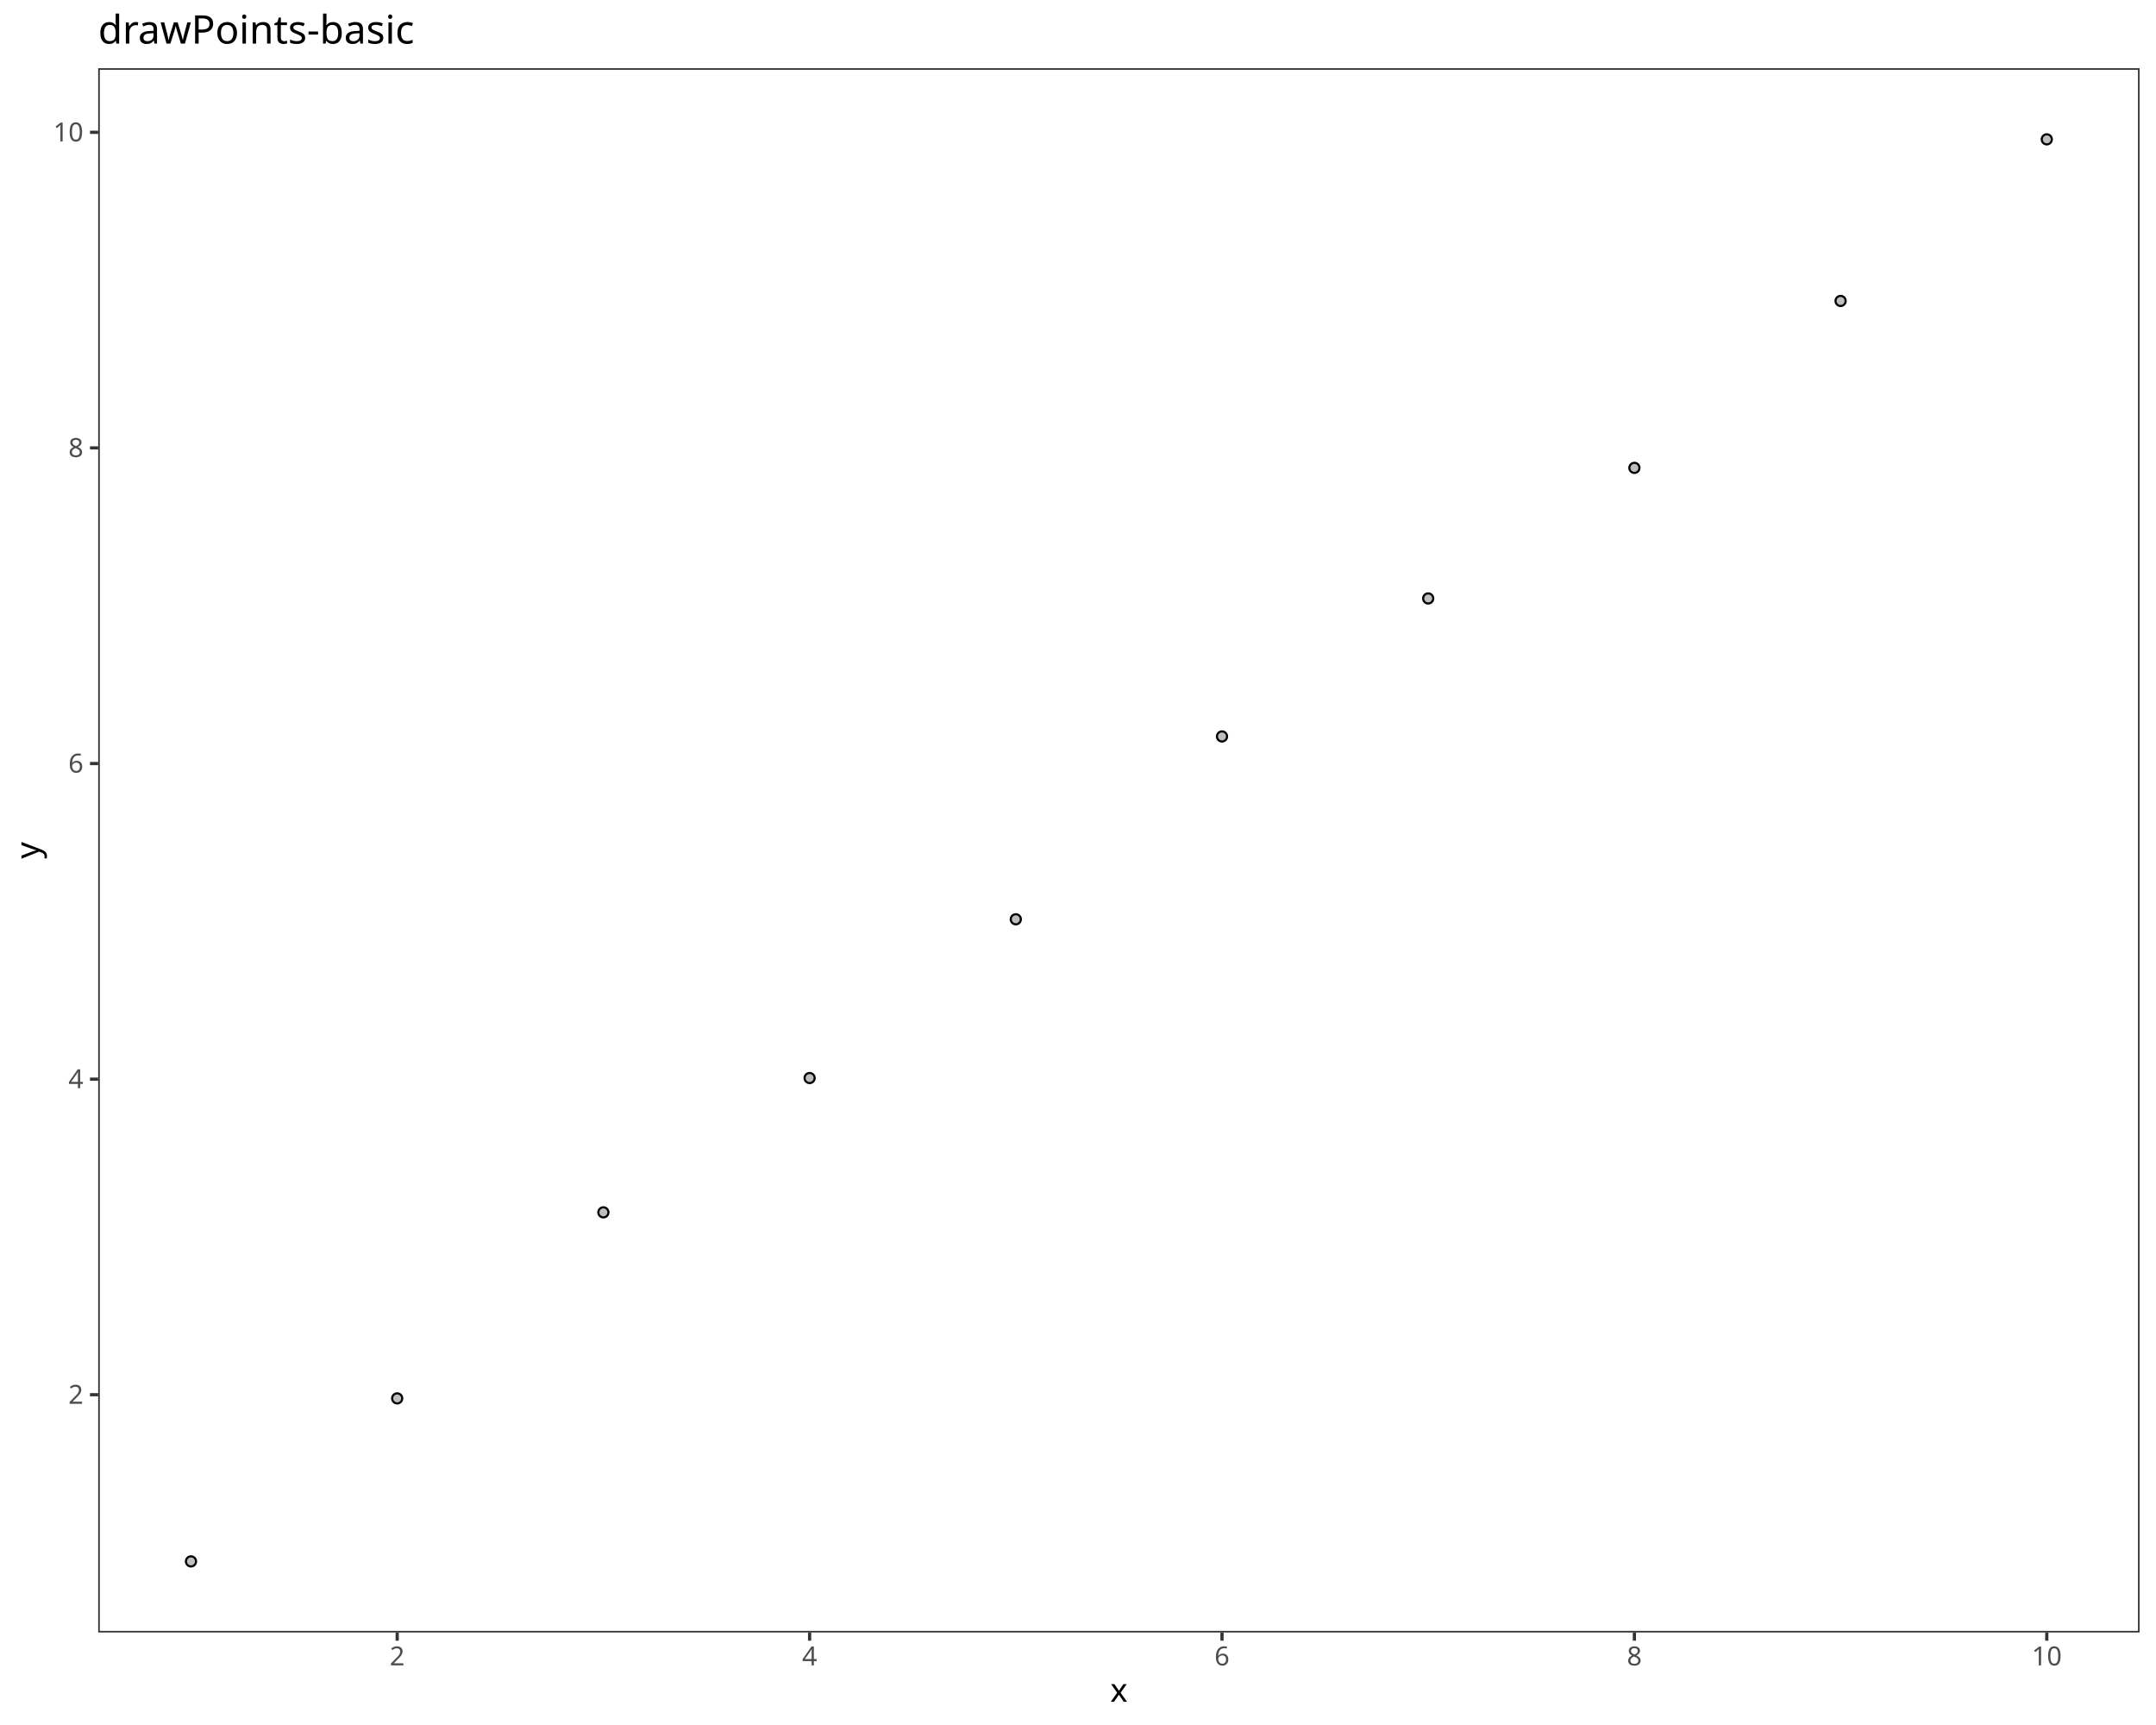
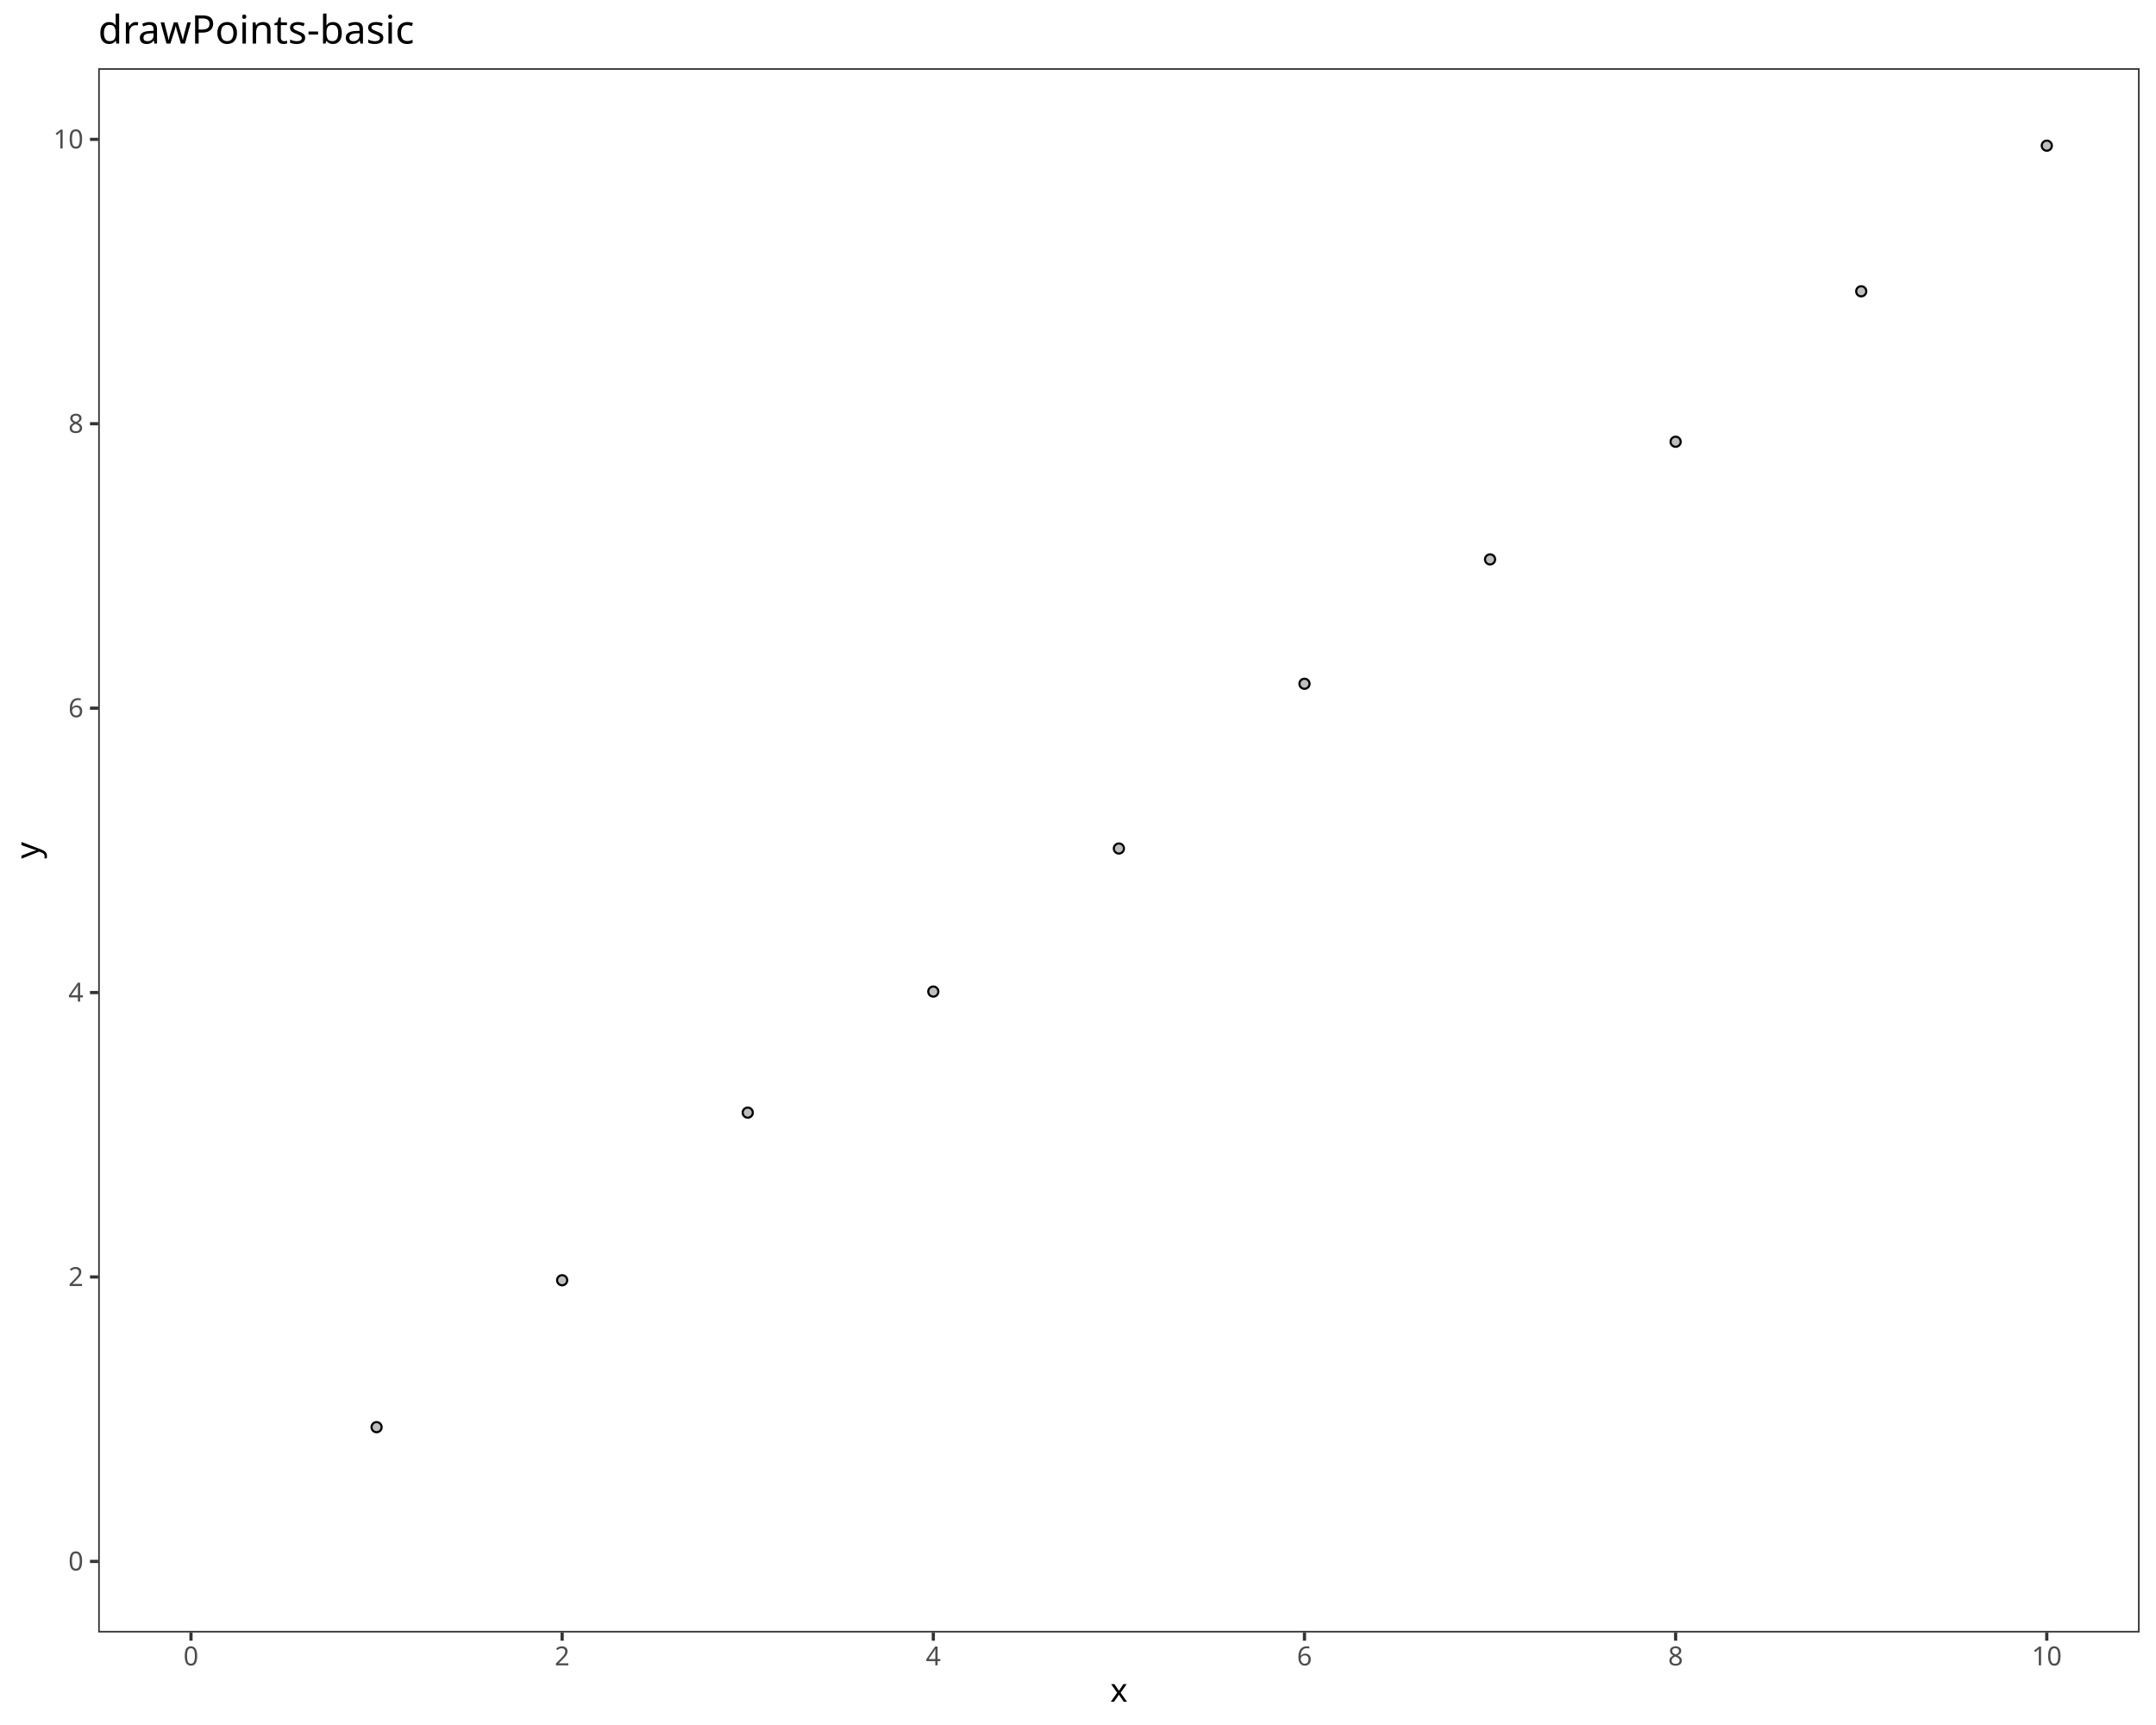
<svg xmlns="http://www.w3.org/2000/svg" class="svglite" data-engine-version="2.0" width="720.00pt" height="576.00pt" viewBox="0 0 720.00 576.00">
  <defs>
    <style type="text/css">
    .svglite line, .svglite polyline, .svglite polygon, .svglite path, .svglite rect, .svglite circle {
      fill: none;
      stroke: #000000;
      stroke-linecap: round;
      stroke-linejoin: round;
      stroke-miterlimit: 10.00;
    }
  </style>
  </defs>
  <rect width="100%" height="100%" style="stroke: none; fill: #FFFFFF;" />
  <defs>
    <clipPath id="cpMC4wMHw3MjAuMDB8MC4wMHw1NzYuMDA=">
      <rect x="0.00" y="0.00" width="720.00" height="576.00" />
    </clipPath>
  </defs>
  <g clip-path="url(#cpMC4wMHw3MjAuMDB8MC4wMHw1NzYuMDA=)">
    <rect x="0.00" y="0.00" width="720.00" height="576.00" style="stroke-width: 1.07; stroke: #FFFFFF; fill: #FFFFFF;" />
  </g>
  <defs>
    <clipPath id="cpMzIuNzl8NzE0LjUyfDIyLjc4fDU0NS4xMQ==">
      <rect x="32.79" y="22.78" width="681.73" height="522.33" />
    </clipPath>
  </defs>
  <g clip-path="url(#cpMzIuNzl8NzE0LjUyfDIyLjc4fDU0NS4xMQ==)">
    <rect x="32.79" y="22.78" width="681.73" height="522.33" style="stroke-width: 1.07; stroke: none; fill: #FFFFFF;" />
-     <circle cx="63.78" cy="521.37" r="1.69" style="stroke-width: 0.71; fill: #BEBEBE;" />
-     <circle cx="132.64" cy="466.94" r="1.69" style="stroke-width: 0.71; fill: #BEBEBE;" />
-     <circle cx="201.50" cy="404.82" r="1.69" style="stroke-width: 0.71; fill: #BEBEBE;" />
-     <circle cx="270.37" cy="359.97" r="1.69" style="stroke-width: 0.71; fill: #BEBEBE;" />
-     <circle cx="339.23" cy="306.96" r="1.69" style="stroke-width: 0.71; fill: #BEBEBE;" />
-     <circle cx="408.09" cy="245.91" r="1.69" style="stroke-width: 0.71; fill: #BEBEBE;" />
-     <circle cx="476.95" cy="199.83" r="1.69" style="stroke-width: 0.71; fill: #BEBEBE;" />
-     <circle cx="545.81" cy="156.23" r="1.69" style="stroke-width: 0.71; fill: #BEBEBE;" />
-     <circle cx="614.67" cy="100.49" r="1.69" style="stroke-width: 0.71; fill: #BEBEBE;" />
-     <circle cx="683.53" cy="46.53" r="1.69" style="stroke-width: 0.71; fill: #BEBEBE;" />
+     <circle cx="125.76" cy="476.55" r="1.69" style="stroke-width: 0.71; fill: #BEBEBE;" />
+     <circle cx="187.73" cy="427.49" r="1.69" style="stroke-width: 0.71; fill: #BEBEBE;" />
+     <circle cx="249.71" cy="371.52" r="1.69" style="stroke-width: 0.71; fill: #BEBEBE;" />
+     <circle cx="311.68" cy="331.10" r="1.69" style="stroke-width: 0.71; fill: #BEBEBE;" />
+     <circle cx="373.66" cy="283.33" r="1.69" style="stroke-width: 0.71; fill: #BEBEBE;" />
+     <circle cx="435.63" cy="228.32" r="1.69" style="stroke-width: 0.71; fill: #BEBEBE;" />
+     <circle cx="497.61" cy="186.79" r="1.69" style="stroke-width: 0.71; fill: #BEBEBE;" />
+     <circle cx="559.58" cy="147.50" r="1.69" style="stroke-width: 0.71; fill: #BEBEBE;" />
+     <circle cx="621.56" cy="97.27" r="1.69" style="stroke-width: 0.71; fill: #BEBEBE;" />
+     <circle cx="683.53" cy="48.64" r="1.69" style="stroke-width: 0.71; fill: #BEBEBE;" />
    <rect x="32.79" y="22.78" width="681.73" height="522.33" style="stroke-width: 1.07; stroke: #333333;" />
  </g>
  <g clip-path="url(#cpMC4wMHw3MjAuMDB8MC4wMHw1NzYuMDA=)">
-     <text x="27.86" y="468.75" text-anchor="end" style="font-size: 8.80px; fill: #4D4D4D; font-family: sans;" textLength="4.89px" lengthAdjust="spacingAndGlyphs">2</text>
-     <text x="27.86" y="363.37" text-anchor="end" style="font-size: 8.80px; fill: #4D4D4D; font-family: sans;" textLength="4.89px" lengthAdjust="spacingAndGlyphs">4</text>
-     <text x="27.86" y="257.98" text-anchor="end" style="font-size: 8.80px; fill: #4D4D4D; font-family: sans;" textLength="4.89px" lengthAdjust="spacingAndGlyphs">6</text>
-     <text x="27.86" y="152.59" text-anchor="end" style="font-size: 8.80px; fill: #4D4D4D; font-family: sans;" textLength="4.89px" lengthAdjust="spacingAndGlyphs">8</text>
-     <text x="27.86" y="47.21" text-anchor="end" style="font-size: 8.80px; fill: #4D4D4D; font-family: sans;" textLength="9.79px" lengthAdjust="spacingAndGlyphs">10</text>
-     <polyline points="30.05,465.72 32.79,465.72 " style="stroke-width: 1.07; stroke: #333333; stroke-linecap: butt;" />
-     <polyline points="30.05,360.34 32.79,360.34 " style="stroke-width: 1.07; stroke: #333333; stroke-linecap: butt;" />
-     <polyline points="30.05,254.95 32.79,254.95 " style="stroke-width: 1.07; stroke: #333333; stroke-linecap: butt;" />
-     <polyline points="30.05,149.56 32.79,149.56 " style="stroke-width: 1.07; stroke: #333333; stroke-linecap: butt;" />
-     <polyline points="30.05,44.18 32.79,44.18 " style="stroke-width: 1.07; stroke: #333333; stroke-linecap: butt;" />
-     <polyline points="132.64,547.85 132.64,545.11 " style="stroke-width: 1.07; stroke: #333333; stroke-linecap: butt;" />
-     <polyline points="270.37,547.85 270.37,545.11 " style="stroke-width: 1.07; stroke: #333333; stroke-linecap: butt;" />
-     <polyline points="408.09,547.85 408.09,545.11 " style="stroke-width: 1.07; stroke: #333333; stroke-linecap: butt;" />
-     <polyline points="545.81,547.85 545.81,545.11 " style="stroke-width: 1.07; stroke: #333333; stroke-linecap: butt;" />
+     <text x="27.86" y="524.40" text-anchor="end" style="font-size: 8.80px; fill: #4D4D4D; font-family: sans;" textLength="4.89px" lengthAdjust="spacingAndGlyphs">0</text>
+     <text x="27.86" y="429.43" text-anchor="end" style="font-size: 8.80px; fill: #4D4D4D; font-family: sans;" textLength="4.89px" lengthAdjust="spacingAndGlyphs">2</text>
+     <text x="27.86" y="334.46" text-anchor="end" style="font-size: 8.80px; fill: #4D4D4D; font-family: sans;" textLength="4.89px" lengthAdjust="spacingAndGlyphs">4</text>
+     <text x="27.86" y="239.49" text-anchor="end" style="font-size: 8.80px; fill: #4D4D4D; font-family: sans;" textLength="4.89px" lengthAdjust="spacingAndGlyphs">6</text>
+     <text x="27.86" y="144.52" text-anchor="end" style="font-size: 8.80px; fill: #4D4D4D; font-family: sans;" textLength="4.89px" lengthAdjust="spacingAndGlyphs">8</text>
+     <text x="27.86" y="49.55" text-anchor="end" style="font-size: 8.80px; fill: #4D4D4D; font-family: sans;" textLength="9.79px" lengthAdjust="spacingAndGlyphs">10</text>
+     <polyline points="30.05,521.37 32.79,521.37 " style="stroke-width: 1.07; stroke: #333333; stroke-linecap: butt;" />
+     <polyline points="30.05,426.40 32.79,426.40 " style="stroke-width: 1.07; stroke: #333333; stroke-linecap: butt;" />
+     <polyline points="30.05,331.43 32.79,331.43 " style="stroke-width: 1.07; stroke: #333333; stroke-linecap: butt;" />
+     <polyline points="30.05,236.46 32.79,236.46 " style="stroke-width: 1.07; stroke: #333333; stroke-linecap: butt;" />
+     <polyline points="30.05,141.49 32.79,141.49 " style="stroke-width: 1.07; stroke: #333333; stroke-linecap: butt;" />
+     <polyline points="30.05,46.53 32.79,46.53 " style="stroke-width: 1.07; stroke: #333333; stroke-linecap: butt;" />
+     <polyline points="63.78,547.85 63.78,545.11 " style="stroke-width: 1.07; stroke: #333333; stroke-linecap: butt;" />
+     <polyline points="187.73,547.85 187.73,545.11 " style="stroke-width: 1.07; stroke: #333333; stroke-linecap: butt;" />
+     <polyline points="311.68,547.85 311.68,545.11 " style="stroke-width: 1.07; stroke: #333333; stroke-linecap: butt;" />
+     <polyline points="435.63,547.85 435.63,545.11 " style="stroke-width: 1.07; stroke: #333333; stroke-linecap: butt;" />
+     <polyline points="559.58,547.85 559.58,545.11 " style="stroke-width: 1.07; stroke: #333333; stroke-linecap: butt;" />
    <polyline points="683.53,547.85 683.53,545.11 " style="stroke-width: 1.07; stroke: #333333; stroke-linecap: butt;" />
-     <text x="132.64" y="556.10" text-anchor="middle" style="font-size: 8.80px; fill: #4D4D4D; font-family: sans;" textLength="4.89px" lengthAdjust="spacingAndGlyphs">2</text>
-     <text x="270.37" y="556.10" text-anchor="middle" style="font-size: 8.80px; fill: #4D4D4D; font-family: sans;" textLength="4.89px" lengthAdjust="spacingAndGlyphs">4</text>
-     <text x="408.09" y="556.10" text-anchor="middle" style="font-size: 8.80px; fill: #4D4D4D; font-family: sans;" textLength="4.89px" lengthAdjust="spacingAndGlyphs">6</text>
-     <text x="545.81" y="556.10" text-anchor="middle" style="font-size: 8.80px; fill: #4D4D4D; font-family: sans;" textLength="4.89px" lengthAdjust="spacingAndGlyphs">8</text>
+     <text x="63.78" y="556.10" text-anchor="middle" style="font-size: 8.80px; fill: #4D4D4D; font-family: sans;" textLength="4.89px" lengthAdjust="spacingAndGlyphs">0</text>
+     <text x="187.73" y="556.10" text-anchor="middle" style="font-size: 8.80px; fill: #4D4D4D; font-family: sans;" textLength="4.89px" lengthAdjust="spacingAndGlyphs">2</text>
+     <text x="311.68" y="556.10" text-anchor="middle" style="font-size: 8.80px; fill: #4D4D4D; font-family: sans;" textLength="4.89px" lengthAdjust="spacingAndGlyphs">4</text>
+     <text x="435.63" y="556.10" text-anchor="middle" style="font-size: 8.80px; fill: #4D4D4D; font-family: sans;" textLength="4.89px" lengthAdjust="spacingAndGlyphs">6</text>
+     <text x="559.58" y="556.10" text-anchor="middle" style="font-size: 8.80px; fill: #4D4D4D; font-family: sans;" textLength="4.89px" lengthAdjust="spacingAndGlyphs">8</text>
    <text x="683.53" y="556.10" text-anchor="middle" style="font-size: 8.80px; fill: #4D4D4D; font-family: sans;" textLength="9.79px" lengthAdjust="spacingAndGlyphs">10</text>
    <text x="373.66" y="568.24" text-anchor="middle" style="font-size: 11.00px; font-family: sans;" textLength="5.50px" lengthAdjust="spacingAndGlyphs">x</text>
    <text transform="translate(13.05,283.95) rotate(-90)" text-anchor="middle" style="font-size: 11.00px; font-family: sans;" textLength="5.50px" lengthAdjust="spacingAndGlyphs">y</text>
    <text x="32.79" y="14.56" style="font-size: 13.20px; font-family: sans;" textLength="100.53px" lengthAdjust="spacingAndGlyphs">drawPoints-basic</text>
  </g>
</svg>
